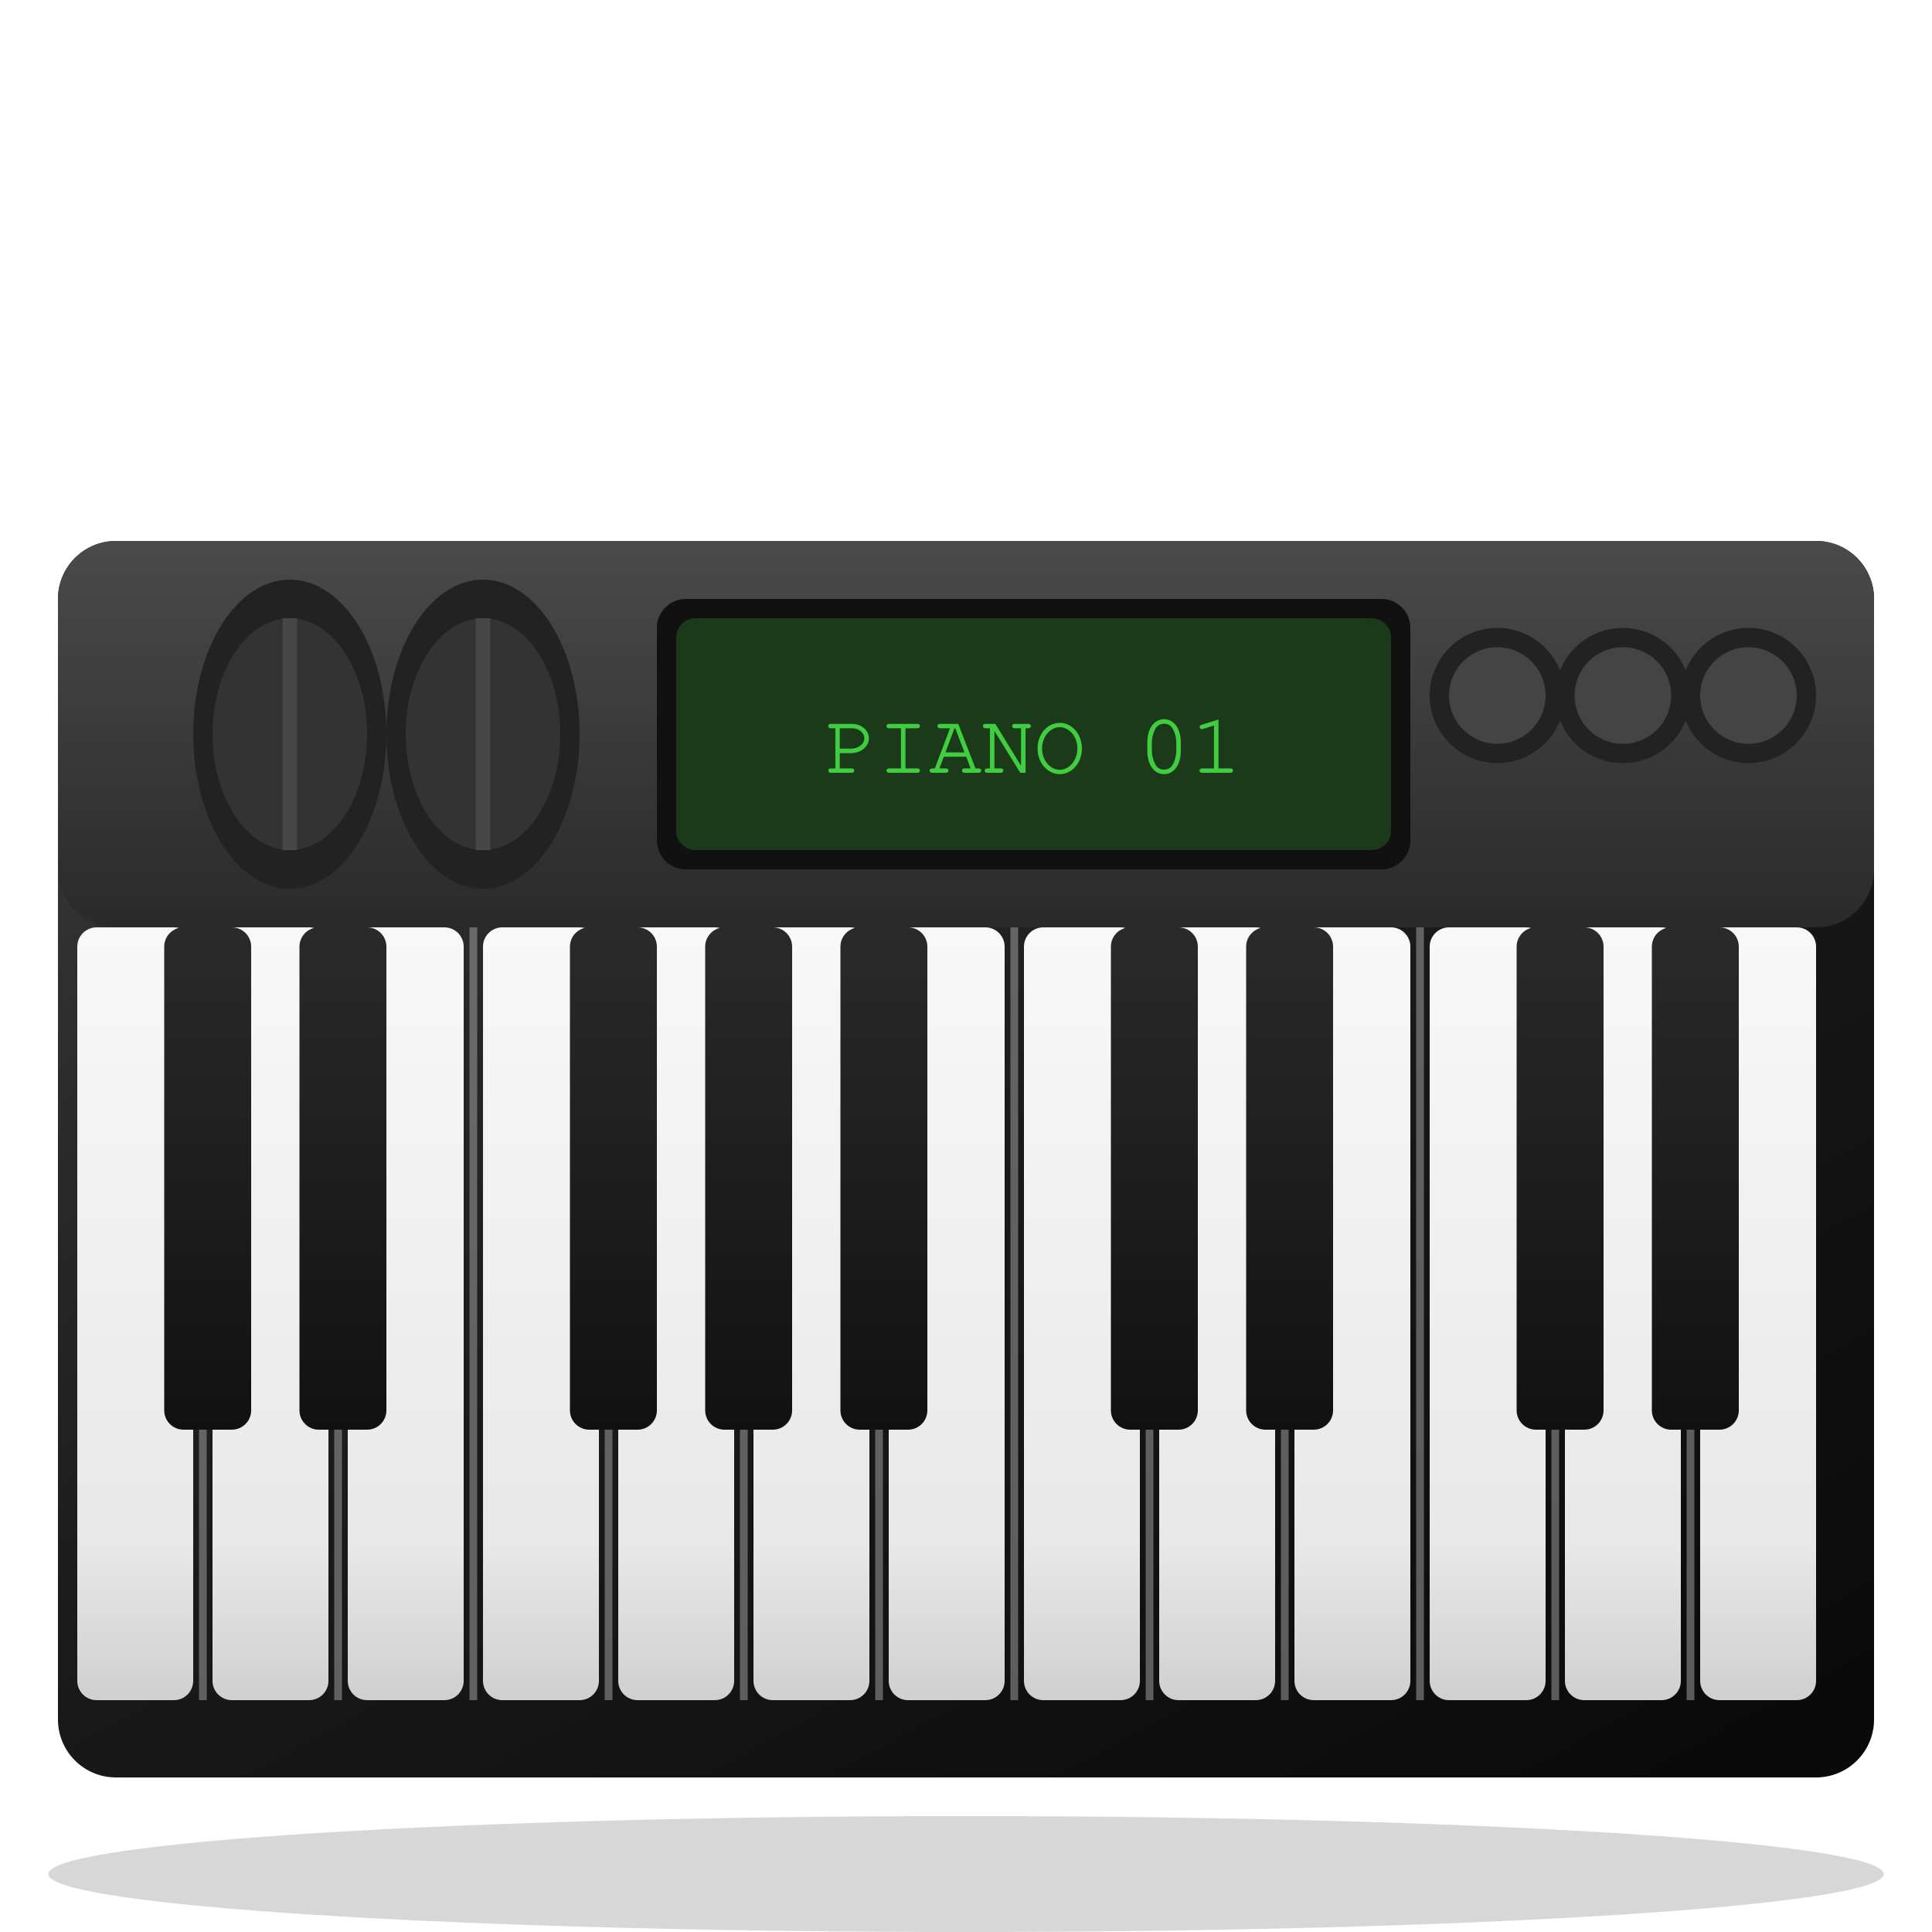
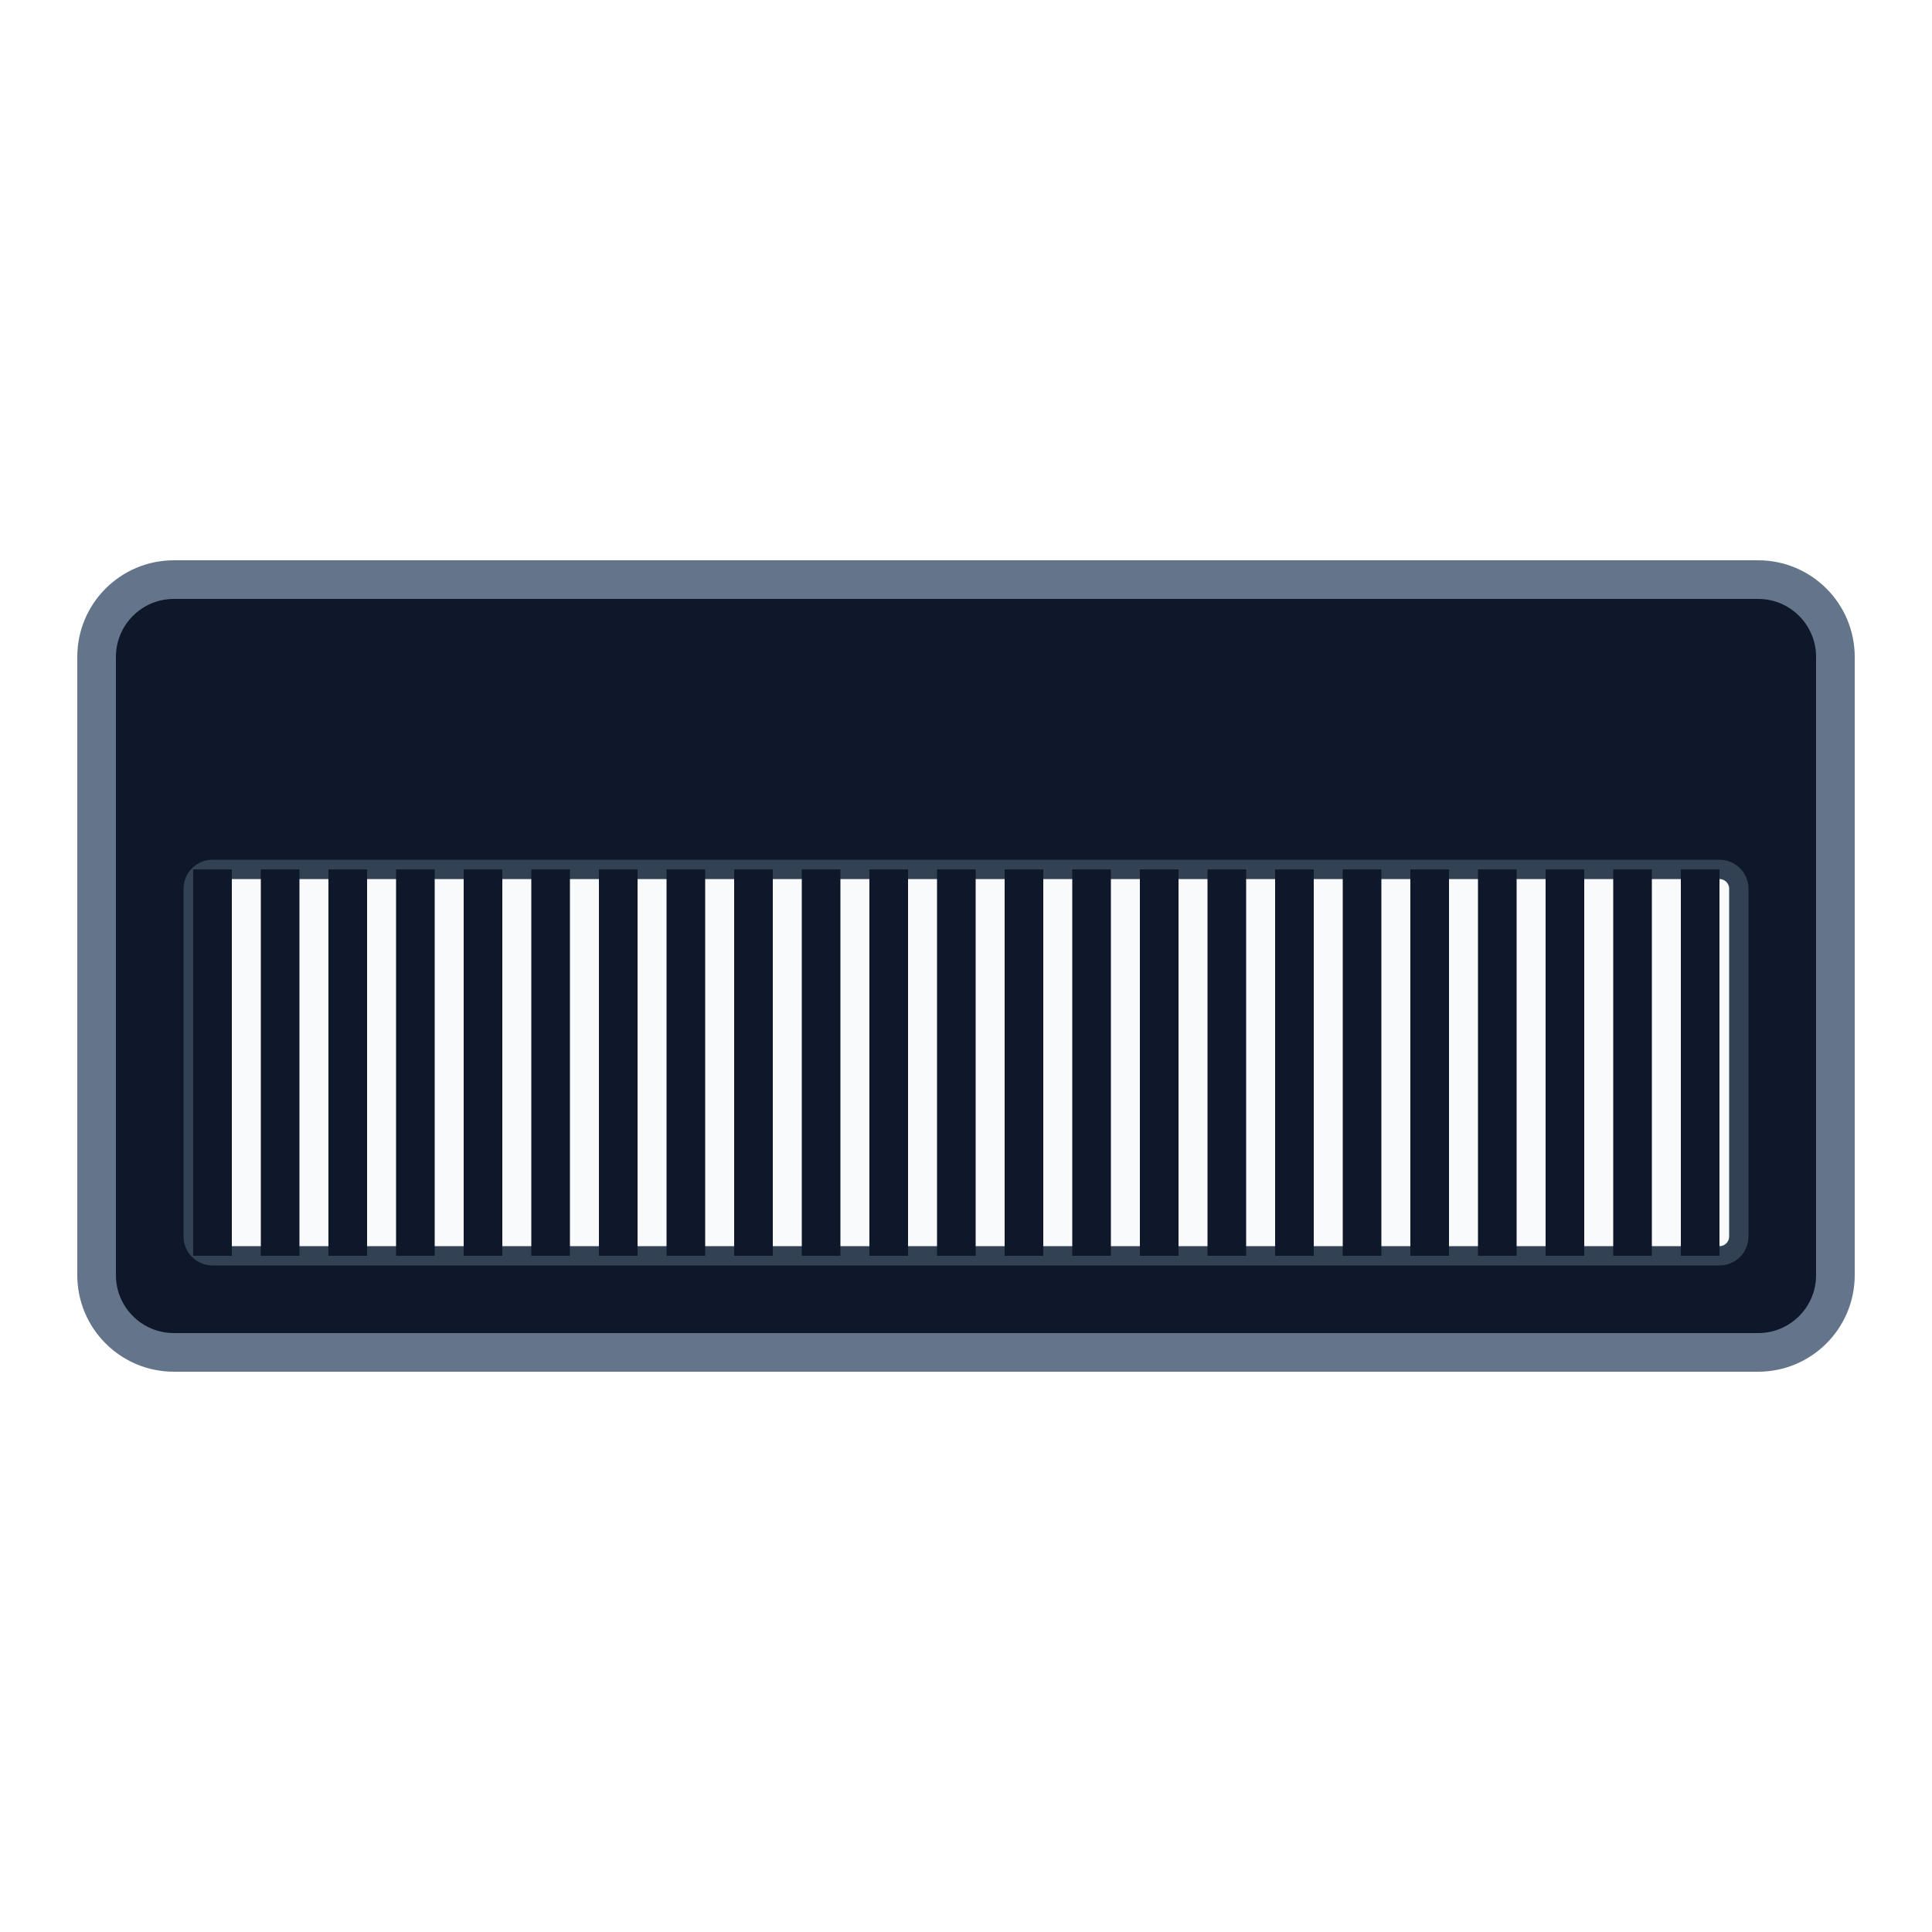
- <svg xmlns="http://www.w3.org/2000/svg" viewBox="0 0 200 200">
-   <defs>
-     <linearGradient id="body" x1="0.1" y1="0" x2="0.9" y2="1">
-       <stop offset="0%" stop-color="#3A3A3A" />
-       <stop offset="50%" stop-color="#1A1A1A" />
-       <stop offset="100%" stop-color="#0A0A0A" />
-     </linearGradient>
-     <linearGradient id="white_key" x1="0" y1="0" x2="0" y2="1">
-       <stop offset="0%" stop-color="#F8F8F8" />
-       <stop offset="80%" stop-color="#E8E8E8" />
-       <stop offset="100%" stop-color="#D0D0D0" />
-     </linearGradient>
-     <linearGradient id="black_key" x1="0" y1="0" x2="0" y2="1">
-       <stop offset="0%" stop-color="#2A2A2A" />
-       <stop offset="100%" stop-color="#111" />
-     </linearGradient>
-     <linearGradient id="panel" x1="0" y1="0" x2="0" y2="1">
-       <stop offset="0%" stop-color="#4A4A4A" />
-       <stop offset="100%" stop-color="#2A2A2A" />
-     </linearGradient>
-   </defs>
-   <ellipse cx="100" cy="194" rx="95" ry="6" fill="#00000028" />
-   <rect x="6" y="56" width="188" height="128" rx="6" fill="url(#body)" />
-   <rect x="6" y="56" width="188" height="40" rx="6" fill="url(#panel)" />
-   <ellipse cx="30" cy="76" rx="10" ry="16" fill="#222" />
-   <ellipse cx="30" cy="76" rx="8" ry="12" fill="#333" />
-   <line x1="30" y1="64" x2="30" y2="88" stroke="#555" stroke-width="1.5" opacity="0.6" />
-   <ellipse cx="50" cy="76" rx="10" ry="16" fill="#222" />
-   <ellipse cx="50" cy="76" rx="8" ry="12" fill="#333" />
-   <line x1="50" y1="64" x2="50" y2="88" stroke="#555" stroke-width="1.5" opacity="0.6" />
-   <rect x="68" y="62" width="78" height="28" rx="3" fill="#111" />
-   <rect x="70" y="64" width="74" height="24" rx="2" fill="#1A3A1A" />
-   <text x="107" y="80" text-anchor="middle" font-family="Courier, monospace" font-size="9" fill="#44DD44" opacity="0.9">PIANO 01</text>
-   <circle cx="155" cy="72" r="7" fill="#222" />
-   <circle cx="155" cy="72" r="5" fill="#444" />
-   <circle cx="168" cy="72" r="7" fill="#222" />
-   <circle cx="168" cy="72" r="5" fill="#444" />
-   <circle cx="181" cy="72" r="7" fill="#222" />
-   <circle cx="181" cy="72" r="5" fill="#444" />
-   <rect x="8" y="96" width="12" height="80" rx="2" fill="url(#white_key)" />
-   <rect x="22" y="96" width="12" height="80" rx="2" fill="url(#white_key)" />
-   <rect x="36" y="96" width="12" height="80" rx="2" fill="url(#white_key)" />
-   <rect x="50" y="96" width="12" height="80" rx="2" fill="url(#white_key)" />
-   <rect x="64" y="96" width="12" height="80" rx="2" fill="url(#white_key)" />
-   <rect x="78" y="96" width="12" height="80" rx="2" fill="url(#white_key)" />
-   <rect x="92" y="96" width="12" height="80" rx="2" fill="url(#white_key)" />
-   <rect x="106" y="96" width="12" height="80" rx="2" fill="url(#white_key)" />
-   <rect x="120" y="96" width="12" height="80" rx="2" fill="url(#white_key)" />
-   <rect x="134" y="96" width="12" height="80" rx="2" fill="url(#white_key)" />
-   <rect x="148" y="96" width="12" height="80" rx="2" fill="url(#white_key)" />
-   <rect x="162" y="96" width="12" height="80" rx="2" fill="url(#white_key)" />
-   <rect x="176" y="96" width="12" height="80" rx="2" fill="url(#white_key)" />
-   <line x1="21" y1="96" x2="21" y2="176" stroke="#AAA" stroke-width="0.8" opacity="0.5" />
-   <line x1="35" y1="96" x2="35" y2="176" stroke="#AAA" stroke-width="0.8" opacity="0.5" />
-   <line x1="49" y1="96" x2="49" y2="176" stroke="#AAA" stroke-width="0.8" opacity="0.5" />
-   <line x1="63" y1="96" x2="63" y2="176" stroke="#AAA" stroke-width="0.8" opacity="0.5" />
-   <line x1="77" y1="96" x2="77" y2="176" stroke="#AAA" stroke-width="0.8" opacity="0.5" />
-   <line x1="91" y1="96" x2="91" y2="176" stroke="#AAA" stroke-width="0.8" opacity="0.5" />
-   <line x1="105" y1="96" x2="105" y2="176" stroke="#AAA" stroke-width="0.8" opacity="0.5" />
-   <line x1="119" y1="96" x2="119" y2="176" stroke="#AAA" stroke-width="0.8" opacity="0.5" />
-   <line x1="133" y1="96" x2="133" y2="176" stroke="#AAA" stroke-width="0.8" opacity="0.5" />
-   <line x1="147" y1="96" x2="147" y2="176" stroke="#AAA" stroke-width="0.8" opacity="0.5" />
-   <line x1="161" y1="96" x2="161" y2="176" stroke="#AAA" stroke-width="0.8" opacity="0.5" />
-   <line x1="175" y1="96" x2="175" y2="176" stroke="#AAA" stroke-width="0.8" opacity="0.5" />
-   <rect x="17" y="96" width="9" height="52" rx="2" fill="url(#black_key)" />
-   <rect x="31" y="96" width="9" height="52" rx="2" fill="url(#black_key)" />
-   <rect x="59" y="96" width="9" height="52" rx="2" fill="url(#black_key)" />
-   <rect x="73" y="96" width="9" height="52" rx="2" fill="url(#black_key)" />
-   <rect x="87" y="96" width="9" height="52" rx="2" fill="url(#black_key)" />
-   <rect x="115" y="96" width="9" height="52" rx="2" fill="url(#black_key)" />
-   <rect x="129" y="96" width="9" height="52" rx="2" fill="url(#black_key)" />
-   <rect x="157" y="96" width="9" height="52" rx="2" fill="url(#black_key)" />
-   <rect x="171" y="96" width="9" height="52" rx="2" fill="url(#black_key)" />
+ <svg xmlns="http://www.w3.org/2000/svg" viewBox="0 0 100 100">
+   <rect x="5" y="30" width="90" height="40" rx="4" fill="#0f172a" stroke="#64748b" stroke-width="2" />
+   <rect x="10" y="45" width="80" height="20" rx="1" fill="#f8fafc" stroke="#334155" stroke-width="1" />
+   <line x1="10" y1="55" x2="90" y2="55" stroke="#0f172a" stroke-width="20" stroke-dasharray="2 1.5" />
</svg>
